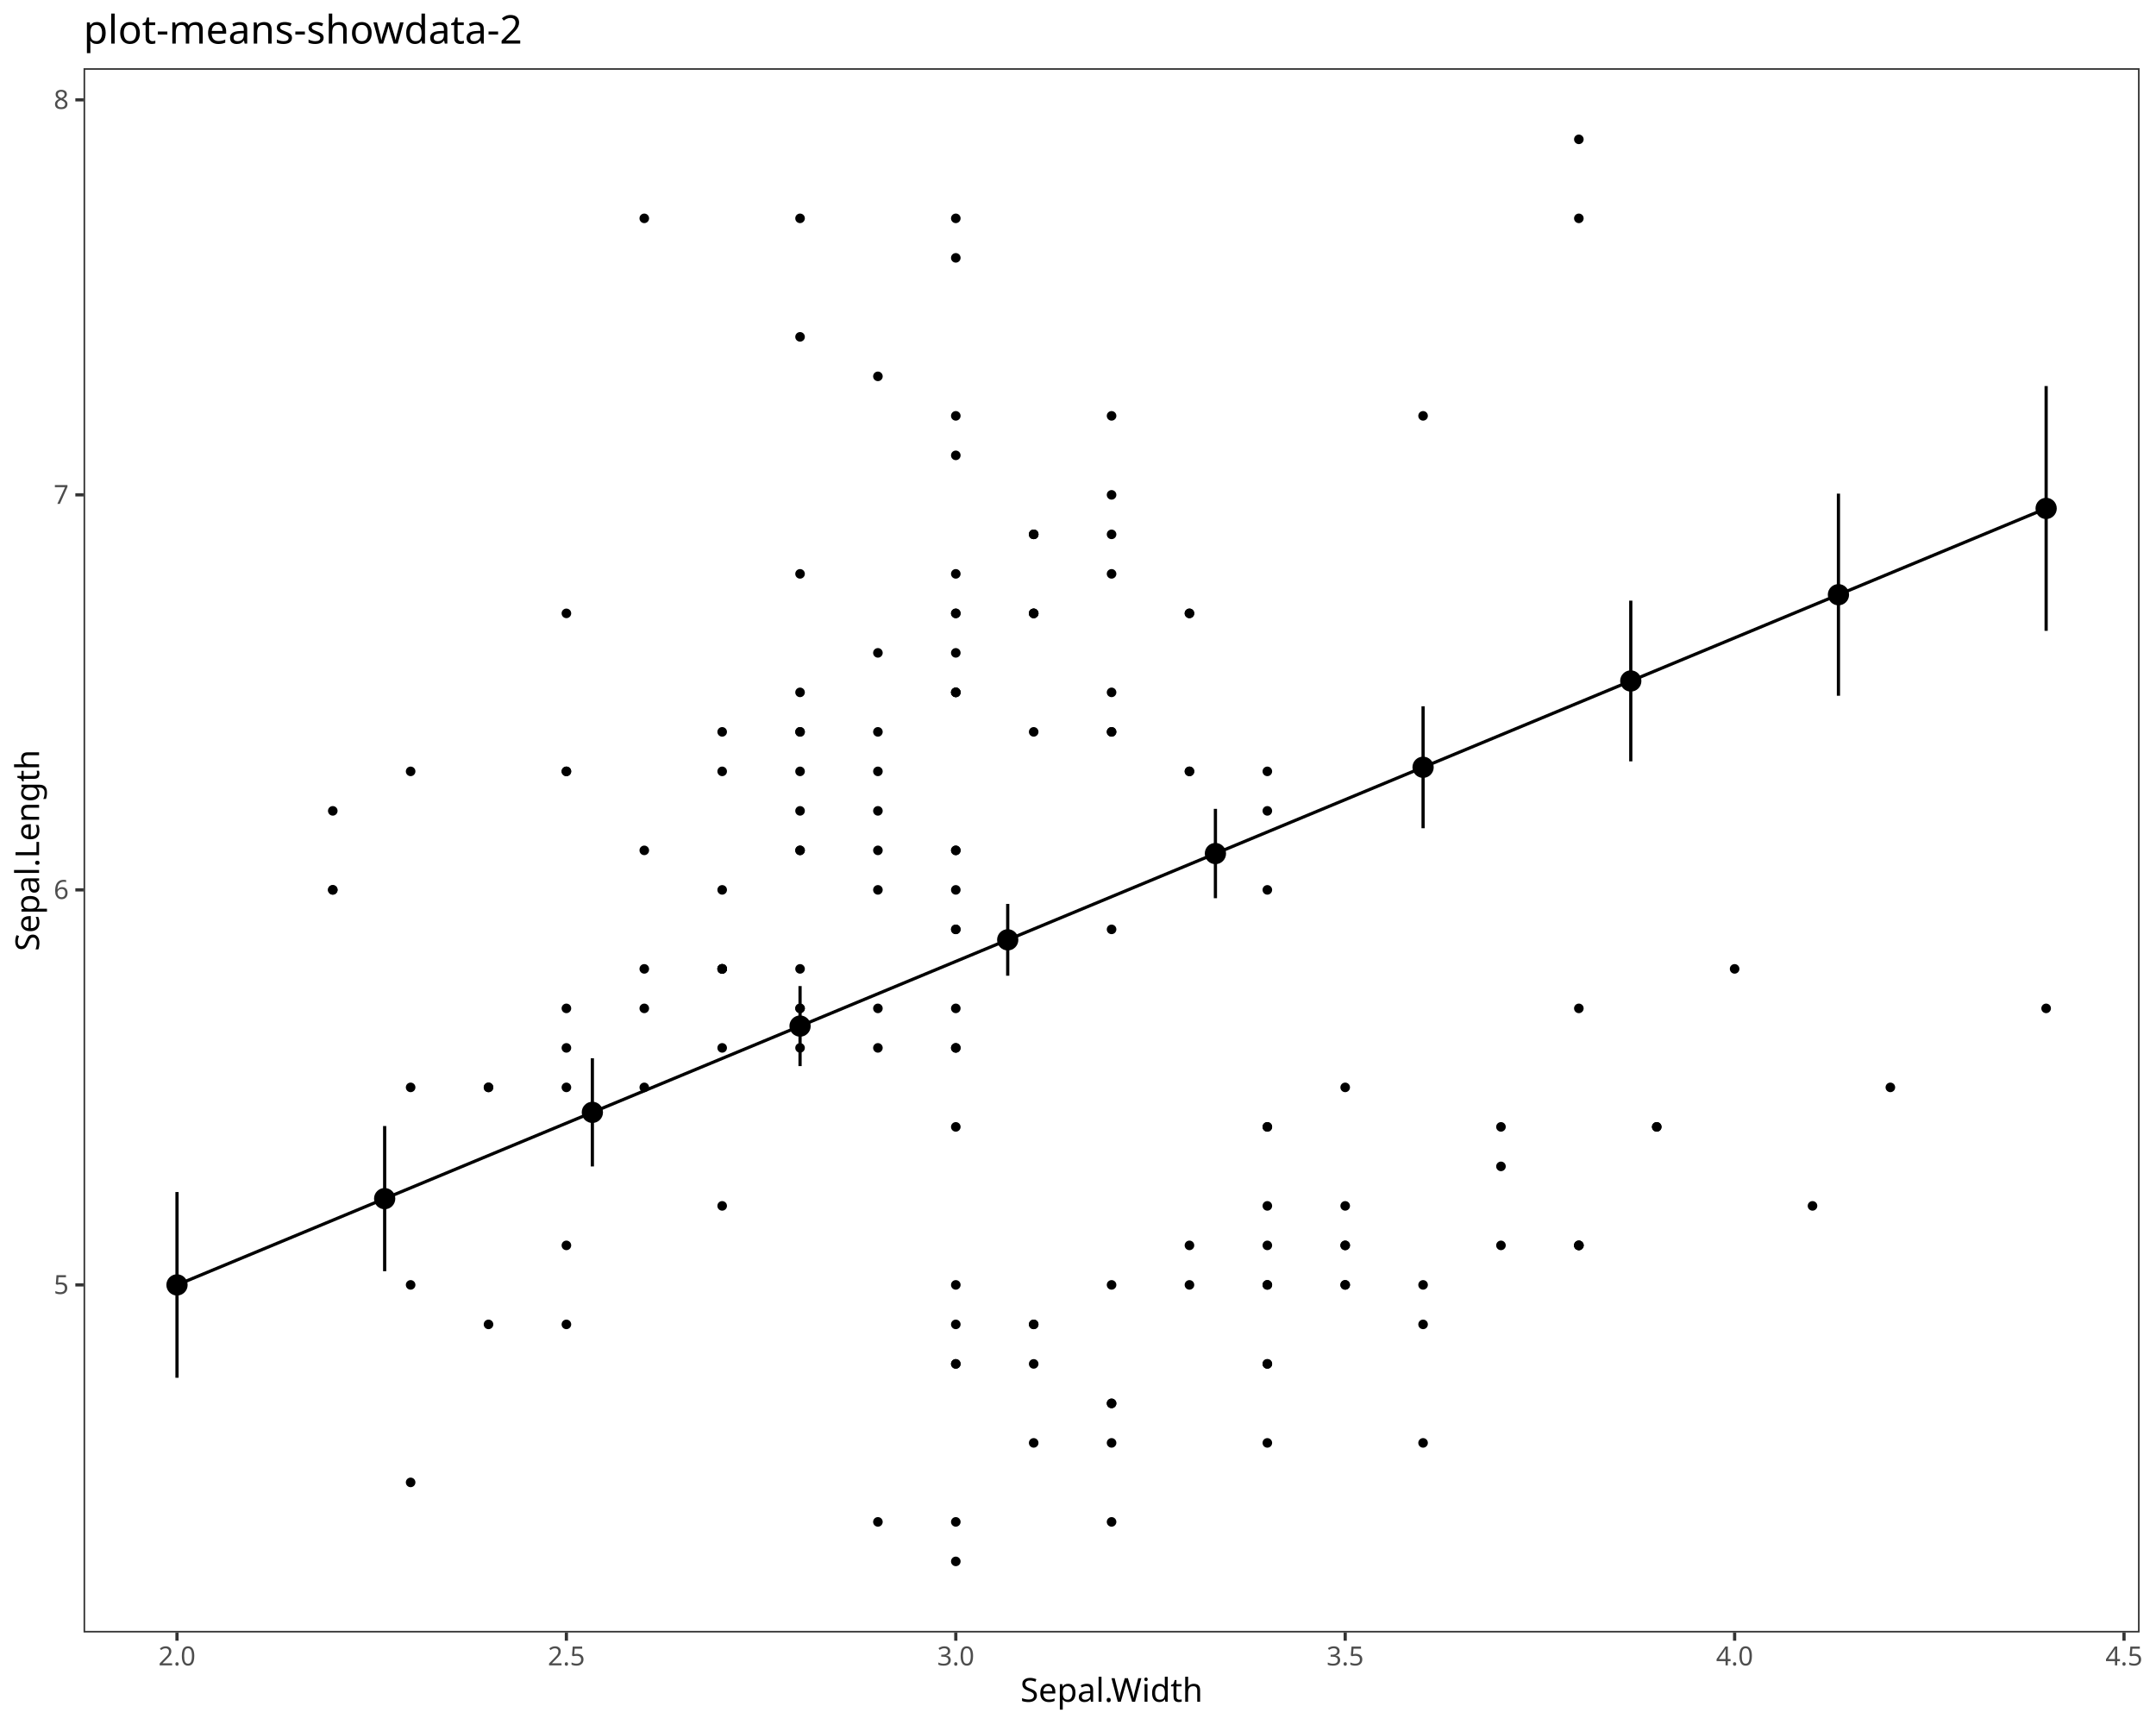
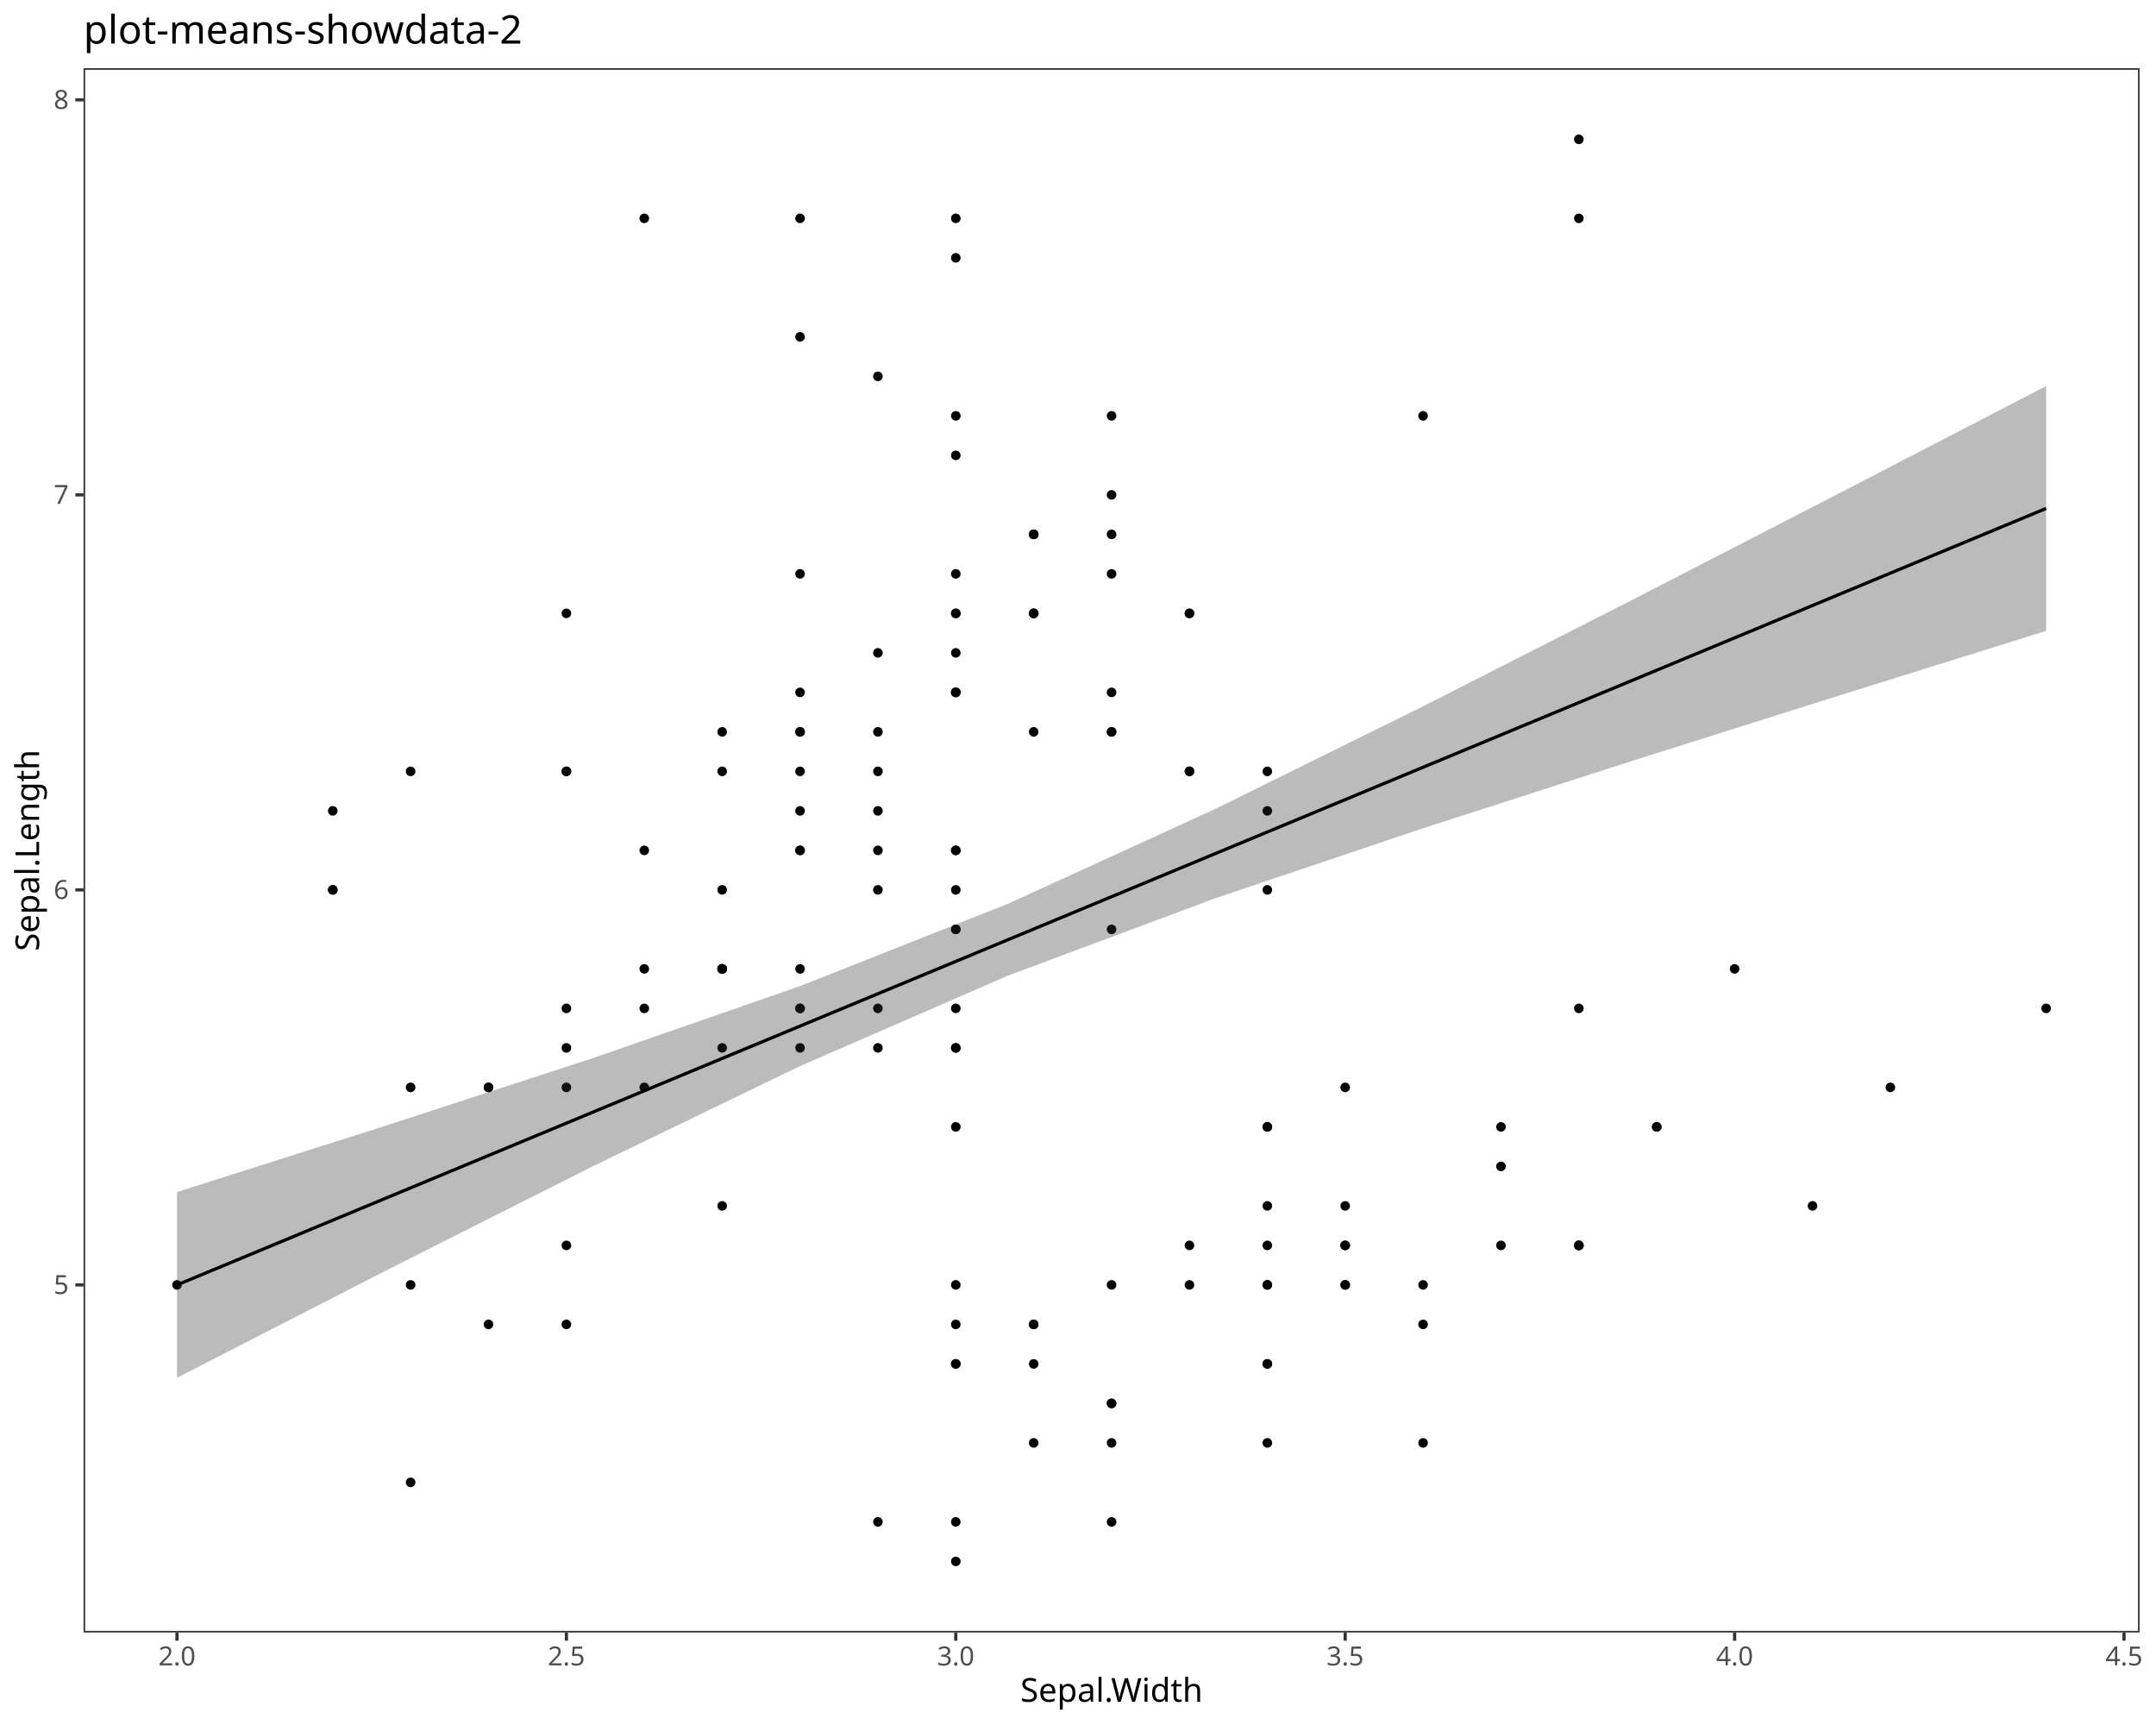
<svg xmlns="http://www.w3.org/2000/svg" class="svglite" data-engine-version="2.0" width="720.00pt" height="576.00pt" viewBox="0 0 720.00 576.00">
  <defs>
    <style type="text/css">
    .svglite line, .svglite polyline, .svglite polygon, .svglite path, .svglite rect, .svglite circle {
      fill: none;
      stroke: #000000;
      stroke-linecap: round;
      stroke-linejoin: round;
      stroke-miterlimit: 10.00;
    }
  </style>
  </defs>
  <rect width="100%" height="100%" style="stroke: none; fill: #FFFFFF;" />
  <defs>
    <clipPath id="cpMC4wMHw3MjAuMDB8MC4wMHw1NzYuMDA=">
      <rect x="0.00" y="0.00" width="720.00" height="576.00" />
    </clipPath>
  </defs>
  <g clip-path="url(#cpMC4wMHw3MjAuMDB8MC4wMHw1NzYuMDA=)">
    <rect x="0.00" y="0.00" width="720.00" height="576.00" style="stroke-width: 1.07; stroke: #FFFFFF; fill: #FFFFFF;" />
  </g>
  <defs>
    <clipPath id="cpMjcuOTB8NzE0LjUyfDIyLjc4fDU0NS4xMQ==">
      <rect x="27.90" y="22.78" width="686.62" height="522.33" />
    </clipPath>
  </defs>
  <g clip-path="url(#cpMjcuOTB8NzE0LjUyfDIyLjc4fDU0NS4xMQ==)">
    <rect x="27.90" y="22.78" width="686.62" height="522.33" style="stroke-width: 1.07; stroke: none; fill: #FFFFFF;" />
    <circle cx="449.23" cy="415.85" r="1.60" style="stroke-width: 0.00; stroke: none; fill: #000000;" />
    <circle cx="319.19" cy="442.23" r="1.60" style="stroke-width: 0.00; stroke: none; fill: #000000;" />
    <circle cx="371.21" cy="468.61" r="1.60" style="stroke-width: 0.00; stroke: none; fill: #000000;" />
    <circle cx="345.20" cy="481.80" r="1.60" style="stroke-width: 0.00; stroke: none; fill: #000000;" />
    <circle cx="475.24" cy="429.04" r="1.60" style="stroke-width: 0.00; stroke: none; fill: #000000;" />
    <circle cx="553.27" cy="376.28" r="1.60" style="stroke-width: 0.00; stroke: none; fill: #000000;" />
    <circle cx="423.23" cy="481.80" r="1.60" style="stroke-width: 0.00; stroke: none; fill: #000000;" />
    <circle cx="423.23" cy="429.04" r="1.60" style="stroke-width: 0.00; stroke: none; fill: #000000;" />
    <circle cx="293.18" cy="508.18" r="1.60" style="stroke-width: 0.00; stroke: none; fill: #000000;" />
    <circle cx="345.20" cy="442.23" r="1.60" style="stroke-width: 0.00; stroke: none; fill: #000000;" />
    <circle cx="501.25" cy="376.28" r="1.60" style="stroke-width: 0.00; stroke: none; fill: #000000;" />
    <circle cx="423.23" cy="455.42" r="1.60" style="stroke-width: 0.00; stroke: none; fill: #000000;" />
    <circle cx="319.19" cy="455.42" r="1.60" style="stroke-width: 0.00; stroke: none; fill: #000000;" />
    <circle cx="319.19" cy="521.37" r="1.60" style="stroke-width: 0.00; stroke: none; fill: #000000;" />
    <circle cx="579.28" cy="323.52" r="1.60" style="stroke-width: 0.00; stroke: none; fill: #000000;" />
    <circle cx="683.31" cy="336.71" r="1.60" style="stroke-width: 0.00; stroke: none; fill: #000000;" />
    <circle cx="553.27" cy="376.28" r="1.60" style="stroke-width: 0.00; stroke: none; fill: #000000;" />
    <circle cx="449.23" cy="415.85" r="1.60" style="stroke-width: 0.00; stroke: none; fill: #000000;" />
    <circle cx="527.26" cy="336.71" r="1.60" style="stroke-width: 0.00; stroke: none; fill: #000000;" />
    <circle cx="527.26" cy="415.85" r="1.60" style="stroke-width: 0.00; stroke: none; fill: #000000;" />
    <circle cx="423.23" cy="376.28" r="1.60" style="stroke-width: 0.00; stroke: none; fill: #000000;" />
    <circle cx="501.25" cy="415.85" r="1.60" style="stroke-width: 0.00; stroke: none; fill: #000000;" />
    <circle cx="475.24" cy="481.80" r="1.60" style="stroke-width: 0.00; stroke: none; fill: #000000;" />
    <circle cx="397.22" cy="415.85" r="1.60" style="stroke-width: 0.00; stroke: none; fill: #000000;" />
    <circle cx="423.23" cy="455.42" r="1.60" style="stroke-width: 0.00; stroke: none; fill: #000000;" />
    <circle cx="319.19" cy="429.04" r="1.60" style="stroke-width: 0.00; stroke: none; fill: #000000;" />
    <circle cx="423.23" cy="429.04" r="1.60" style="stroke-width: 0.00; stroke: none; fill: #000000;" />
    <circle cx="449.23" cy="402.66" r="1.60" style="stroke-width: 0.00; stroke: none; fill: #000000;" />
    <circle cx="423.23" cy="402.66" r="1.60" style="stroke-width: 0.00; stroke: none; fill: #000000;" />
    <circle cx="371.21" cy="468.61" r="1.60" style="stroke-width: 0.00; stroke: none; fill: #000000;" />
    <circle cx="345.20" cy="455.42" r="1.60" style="stroke-width: 0.00; stroke: none; fill: #000000;" />
    <circle cx="423.23" cy="376.28" r="1.60" style="stroke-width: 0.00; stroke: none; fill: #000000;" />
    <circle cx="605.29" cy="402.66" r="1.60" style="stroke-width: 0.00; stroke: none; fill: #000000;" />
    <circle cx="631.29" cy="363.09" r="1.60" style="stroke-width: 0.00; stroke: none; fill: #000000;" />
    <circle cx="345.20" cy="442.23" r="1.60" style="stroke-width: 0.00; stroke: none; fill: #000000;" />
    <circle cx="371.21" cy="429.04" r="1.60" style="stroke-width: 0.00; stroke: none; fill: #000000;" />
    <circle cx="449.23" cy="363.09" r="1.60" style="stroke-width: 0.00; stroke: none; fill: #000000;" />
    <circle cx="475.24" cy="442.23" r="1.60" style="stroke-width: 0.00; stroke: none; fill: #000000;" />
    <circle cx="319.19" cy="508.18" r="1.60" style="stroke-width: 0.00; stroke: none; fill: #000000;" />
    <circle cx="423.23" cy="415.85" r="1.60" style="stroke-width: 0.00; stroke: none; fill: #000000;" />
    <circle cx="449.23" cy="429.04" r="1.60" style="stroke-width: 0.00; stroke: none; fill: #000000;" />
    <circle cx="137.13" cy="494.99" r="1.60" style="stroke-width: 0.00; stroke: none; fill: #000000;" />
    <circle cx="371.21" cy="508.18" r="1.60" style="stroke-width: 0.00; stroke: none; fill: #000000;" />
    <circle cx="449.23" cy="429.04" r="1.60" style="stroke-width: 0.00; stroke: none; fill: #000000;" />
    <circle cx="527.26" cy="415.85" r="1.60" style="stroke-width: 0.00; stroke: none; fill: #000000;" />
    <circle cx="319.19" cy="455.42" r="1.60" style="stroke-width: 0.00; stroke: none; fill: #000000;" />
    <circle cx="527.26" cy="415.85" r="1.60" style="stroke-width: 0.00; stroke: none; fill: #000000;" />
    <circle cx="371.21" cy="481.80" r="1.60" style="stroke-width: 0.00; stroke: none; fill: #000000;" />
    <circle cx="501.25" cy="389.47" r="1.60" style="stroke-width: 0.00; stroke: none; fill: #000000;" />
    <circle cx="397.22" cy="429.04" r="1.60" style="stroke-width: 0.00; stroke: none; fill: #000000;" />
    <circle cx="371.21" cy="165.24" r="1.60" style="stroke-width: 0.00; stroke: none; fill: #000000;" />
    <circle cx="371.21" cy="244.38" r="1.60" style="stroke-width: 0.00; stroke: none; fill: #000000;" />
    <circle cx="345.20" cy="178.43" r="1.60" style="stroke-width: 0.00; stroke: none; fill: #000000;" />
    <circle cx="137.13" cy="363.09" r="1.60" style="stroke-width: 0.00; stroke: none; fill: #000000;" />
    <circle cx="267.18" cy="231.19" r="1.60" style="stroke-width: 0.00; stroke: none; fill: #000000;" />
    <circle cx="267.18" cy="336.71" r="1.60" style="stroke-width: 0.00; stroke: none; fill: #000000;" />
    <circle cx="397.22" cy="257.57" r="1.60" style="stroke-width: 0.00; stroke: none; fill: #000000;" />
    <circle cx="163.14" cy="442.23" r="1.60" style="stroke-width: 0.00; stroke: none; fill: #000000;" />
    <circle cx="293.18" cy="218.00" r="1.60" style="stroke-width: 0.00; stroke: none; fill: #000000;" />
    <circle cx="241.17" cy="402.66" r="1.60" style="stroke-width: 0.00; stroke: none; fill: #000000;" />
    <circle cx="59.11" cy="429.04" r="1.60" style="stroke-width: 0.00; stroke: none; fill: #000000;" />
    <circle cx="319.19" cy="310.33" r="1.60" style="stroke-width: 0.00; stroke: none; fill: #000000;" />
    <circle cx="111.13" cy="297.14" r="1.60" style="stroke-width: 0.00; stroke: none; fill: #000000;" />
    <circle cx="293.18" cy="283.95" r="1.60" style="stroke-width: 0.00; stroke: none; fill: #000000;" />
    <circle cx="293.18" cy="349.90" r="1.60" style="stroke-width: 0.00; stroke: none; fill: #000000;" />
    <circle cx="345.20" cy="204.81" r="1.60" style="stroke-width: 0.00; stroke: none; fill: #000000;" />
    <circle cx="319.19" cy="349.90" r="1.60" style="stroke-width: 0.00; stroke: none; fill: #000000;" />
    <circle cx="241.17" cy="323.52" r="1.60" style="stroke-width: 0.00; stroke: none; fill: #000000;" />
    <circle cx="111.13" cy="270.76" r="1.60" style="stroke-width: 0.00; stroke: none; fill: #000000;" />
    <circle cx="189.15" cy="349.90" r="1.60" style="stroke-width: 0.00; stroke: none; fill: #000000;" />
    <circle cx="371.21" cy="310.33" r="1.60" style="stroke-width: 0.00; stroke: none; fill: #000000;" />
    <circle cx="267.18" cy="283.95" r="1.60" style="stroke-width: 0.00; stroke: none; fill: #000000;" />
    <circle cx="189.15" cy="257.57" r="1.60" style="stroke-width: 0.00; stroke: none; fill: #000000;" />
    <circle cx="267.18" cy="283.95" r="1.60" style="stroke-width: 0.00; stroke: none; fill: #000000;" />
    <circle cx="293.18" cy="244.38" r="1.60" style="stroke-width: 0.00; stroke: none; fill: #000000;" />
    <circle cx="319.19" cy="218.00" r="1.60" style="stroke-width: 0.00; stroke: none; fill: #000000;" />
    <circle cx="267.18" cy="191.62" r="1.60" style="stroke-width: 0.00; stroke: none; fill: #000000;" />
    <circle cx="319.19" cy="204.81" r="1.60" style="stroke-width: 0.00; stroke: none; fill: #000000;" />
    <circle cx="293.18" cy="297.14" r="1.60" style="stroke-width: 0.00; stroke: none; fill: #000000;" />
    <circle cx="215.16" cy="336.71" r="1.60" style="stroke-width: 0.00; stroke: none; fill: #000000;" />
    <circle cx="163.14" cy="363.09" r="1.60" style="stroke-width: 0.00; stroke: none; fill: #000000;" />
    <circle cx="163.14" cy="363.09" r="1.60" style="stroke-width: 0.00; stroke: none; fill: #000000;" />
    <circle cx="241.17" cy="323.52" r="1.60" style="stroke-width: 0.00; stroke: none; fill: #000000;" />
    <circle cx="241.17" cy="297.14" r="1.60" style="stroke-width: 0.00; stroke: none; fill: #000000;" />
    <circle cx="319.19" cy="376.28" r="1.60" style="stroke-width: 0.00; stroke: none; fill: #000000;" />
    <circle cx="423.23" cy="297.14" r="1.60" style="stroke-width: 0.00; stroke: none; fill: #000000;" />
    <circle cx="345.20" cy="204.81" r="1.60" style="stroke-width: 0.00; stroke: none; fill: #000000;" />
    <circle cx="137.13" cy="257.57" r="1.60" style="stroke-width: 0.00; stroke: none; fill: #000000;" />
    <circle cx="319.19" cy="349.90" r="1.60" style="stroke-width: 0.00; stroke: none; fill: #000000;" />
    <circle cx="189.15" cy="363.09" r="1.60" style="stroke-width: 0.00; stroke: none; fill: #000000;" />
    <circle cx="215.16" cy="363.09" r="1.60" style="stroke-width: 0.00; stroke: none; fill: #000000;" />
    <circle cx="319.19" cy="283.95" r="1.60" style="stroke-width: 0.00; stroke: none; fill: #000000;" />
    <circle cx="215.16" cy="323.52" r="1.60" style="stroke-width: 0.00; stroke: none; fill: #000000;" />
    <circle cx="137.13" cy="429.04" r="1.60" style="stroke-width: 0.00; stroke: none; fill: #000000;" />
    <circle cx="241.17" cy="349.90" r="1.60" style="stroke-width: 0.00; stroke: none; fill: #000000;" />
    <circle cx="319.19" cy="336.71" r="1.60" style="stroke-width: 0.00; stroke: none; fill: #000000;" />
    <circle cx="293.18" cy="336.71" r="1.60" style="stroke-width: 0.00; stroke: none; fill: #000000;" />
    <circle cx="293.18" cy="270.76" r="1.60" style="stroke-width: 0.00; stroke: none; fill: #000000;" />
    <circle cx="189.15" cy="415.85" r="1.60" style="stroke-width: 0.00; stroke: none; fill: #000000;" />
    <circle cx="267.18" cy="336.71" r="1.60" style="stroke-width: 0.00; stroke: none; fill: #000000;" />
    <circle cx="397.22" cy="257.57" r="1.60" style="stroke-width: 0.00; stroke: none; fill: #000000;" />
    <circle cx="241.17" cy="323.52" r="1.60" style="stroke-width: 0.00; stroke: none; fill: #000000;" />
    <circle cx="319.19" cy="152.05" r="1.60" style="stroke-width: 0.00; stroke: none; fill: #000000;" />
    <circle cx="293.18" cy="257.57" r="1.60" style="stroke-width: 0.00; stroke: none; fill: #000000;" />
    <circle cx="319.19" cy="231.19" r="1.60" style="stroke-width: 0.00; stroke: none; fill: #000000;" />
    <circle cx="319.19" cy="86.10" r="1.60" style="stroke-width: 0.00; stroke: none; fill: #000000;" />
    <circle cx="189.15" cy="442.23" r="1.60" style="stroke-width: 0.00; stroke: none; fill: #000000;" />
    <circle cx="293.18" cy="125.67" r="1.60" style="stroke-width: 0.00; stroke: none; fill: #000000;" />
    <circle cx="189.15" cy="204.81" r="1.60" style="stroke-width: 0.00; stroke: none; fill: #000000;" />
    <circle cx="475.24" cy="138.86" r="1.60" style="stroke-width: 0.00; stroke: none; fill: #000000;" />
    <circle cx="371.21" cy="231.19" r="1.60" style="stroke-width: 0.00; stroke: none; fill: #000000;" />
    <circle cx="241.17" cy="244.38" r="1.60" style="stroke-width: 0.00; stroke: none; fill: #000000;" />
    <circle cx="319.19" cy="191.62" r="1.60" style="stroke-width: 0.00; stroke: none; fill: #000000;" />
    <circle cx="189.15" cy="336.71" r="1.60" style="stroke-width: 0.00; stroke: none; fill: #000000;" />
    <circle cx="267.18" cy="323.52" r="1.60" style="stroke-width: 0.00; stroke: none; fill: #000000;" />
    <circle cx="371.21" cy="244.38" r="1.60" style="stroke-width: 0.00; stroke: none; fill: #000000;" />
    <circle cx="319.19" cy="231.19" r="1.60" style="stroke-width: 0.00; stroke: none; fill: #000000;" />
    <circle cx="527.26" cy="72.91" r="1.60" style="stroke-width: 0.00; stroke: none; fill: #000000;" />
    <circle cx="215.16" cy="72.91" r="1.60" style="stroke-width: 0.00; stroke: none; fill: #000000;" />
    <circle cx="111.13" cy="297.14" r="1.60" style="stroke-width: 0.00; stroke: none; fill: #000000;" />
    <circle cx="371.21" cy="178.43" r="1.60" style="stroke-width: 0.00; stroke: none; fill: #000000;" />
    <circle cx="267.18" cy="349.90" r="1.60" style="stroke-width: 0.00; stroke: none; fill: #000000;" />
    <circle cx="267.18" cy="72.91" r="1.60" style="stroke-width: 0.00; stroke: none; fill: #000000;" />
    <circle cx="241.17" cy="257.57" r="1.60" style="stroke-width: 0.00; stroke: none; fill: #000000;" />
    <circle cx="397.22" cy="204.81" r="1.60" style="stroke-width: 0.00; stroke: none; fill: #000000;" />
    <circle cx="371.21" cy="138.86" r="1.60" style="stroke-width: 0.00; stroke: none; fill: #000000;" />
    <circle cx="267.18" cy="270.76" r="1.60" style="stroke-width: 0.00; stroke: none; fill: #000000;" />
    <circle cx="319.19" cy="283.95" r="1.60" style="stroke-width: 0.00; stroke: none; fill: #000000;" />
    <circle cx="267.18" cy="244.38" r="1.60" style="stroke-width: 0.00; stroke: none; fill: #000000;" />
    <circle cx="319.19" cy="138.86" r="1.60" style="stroke-width: 0.00; stroke: none; fill: #000000;" />
    <circle cx="267.18" cy="112.48" r="1.60" style="stroke-width: 0.00; stroke: none; fill: #000000;" />
    <circle cx="527.26" cy="46.53" r="1.60" style="stroke-width: 0.00; stroke: none; fill: #000000;" />
    <circle cx="267.18" cy="244.38" r="1.60" style="stroke-width: 0.00; stroke: none; fill: #000000;" />
    <circle cx="267.18" cy="257.57" r="1.60" style="stroke-width: 0.00; stroke: none; fill: #000000;" />
    <circle cx="215.16" cy="283.95" r="1.60" style="stroke-width: 0.00; stroke: none; fill: #000000;" />
    <circle cx="319.19" cy="72.91" r="1.60" style="stroke-width: 0.00; stroke: none; fill: #000000;" />
    <circle cx="423.23" cy="257.57" r="1.60" style="stroke-width: 0.00; stroke: none; fill: #000000;" />
    <circle cx="345.20" cy="244.38" r="1.60" style="stroke-width: 0.00; stroke: none; fill: #000000;" />
    <circle cx="319.19" cy="297.14" r="1.60" style="stroke-width: 0.00; stroke: none; fill: #000000;" />
    <circle cx="345.20" cy="178.43" r="1.60" style="stroke-width: 0.00; stroke: none; fill: #000000;" />
    <circle cx="345.20" cy="204.81" r="1.60" style="stroke-width: 0.00; stroke: none; fill: #000000;" />
    <circle cx="345.20" cy="178.43" r="1.60" style="stroke-width: 0.00; stroke: none; fill: #000000;" />
    <circle cx="241.17" cy="323.52" r="1.60" style="stroke-width: 0.00; stroke: none; fill: #000000;" />
    <circle cx="371.21" cy="191.62" r="1.60" style="stroke-width: 0.00; stroke: none; fill: #000000;" />
    <circle cx="397.22" cy="204.81" r="1.60" style="stroke-width: 0.00; stroke: none; fill: #000000;" />
    <circle cx="319.19" cy="204.81" r="1.60" style="stroke-width: 0.00; stroke: none; fill: #000000;" />
    <circle cx="189.15" cy="257.57" r="1.60" style="stroke-width: 0.00; stroke: none; fill: #000000;" />
    <circle cx="319.19" cy="231.19" r="1.60" style="stroke-width: 0.00; stroke: none; fill: #000000;" />
    <circle cx="423.23" cy="270.76" r="1.60" style="stroke-width: 0.00; stroke: none; fill: #000000;" />
    <circle cx="319.19" cy="310.33" r="1.60" style="stroke-width: 0.00; stroke: none; fill: #000000;" />
+     <polygon points="59.11,398.03 128.46,376.00 197.82,353.37 267.18,329.27 336.53,301.82 405.89,270.09 475.24,235.84 544.60,200.56 613.95,164.84 683.31,128.90 683.31,210.65 613.95,232.32 544.60,254.22 475.24,276.56 405.89,299.92 336.53,325.81 267.18,355.98 197.82,389.50 128.46,424.48 59.11,460.06 " style="stroke-width: 0.00; stroke: none; stroke-linecap: butt; fill: #333333; fill-opacity: 0.33;" />
+     <polyline points="59.11,398.03 128.46,376.00 197.82,353.37 267.18,329.27 336.53,301.82 405.89,270.09 475.24,235.84 544.60,200.56 613.95,164.84 683.31,128.90 " style="stroke-width: 1.07; stroke: none; stroke-linecap: butt;" />
+     <polyline points="683.31,210.65 613.95,232.32 544.60,254.22 475.24,276.56 405.89,299.92 336.53,325.81 267.18,355.98 197.82,389.50 128.46,424.48 59.11,460.06 " style="stroke-width: 1.07; stroke: none; stroke-linecap: butt;" />
    <polyline points="59.11,429.05 128.46,400.24 197.82,371.43 267.18,342.62 336.53,313.82 405.89,285.01 475.24,256.20 544.60,227.39 613.95,198.58 683.31,169.77 " style="stroke-width: 1.07; stroke-linecap: butt;" />
-     <line x1="59.11" y1="460.06" x2="59.11" y2="398.03" style="stroke-width: 1.07; stroke-linecap: butt;" />
-     <line x1="128.46" y1="424.48" x2="128.46" y2="376.00" style="stroke-width: 1.07; stroke-linecap: butt;" />
-     <line x1="197.82" y1="389.50" x2="197.82" y2="353.37" style="stroke-width: 1.07; stroke-linecap: butt;" />
-     <line x1="267.18" y1="355.98" x2="267.18" y2="329.27" style="stroke-width: 1.07; stroke-linecap: butt;" />
-     <line x1="336.53" y1="325.81" x2="336.53" y2="301.82" style="stroke-width: 1.07; stroke-linecap: butt;" />
-     <line x1="405.89" y1="299.92" x2="405.89" y2="270.09" style="stroke-width: 1.07; stroke-linecap: butt;" />
-     <line x1="475.24" y1="276.56" x2="475.24" y2="235.84" style="stroke-width: 1.07; stroke-linecap: butt;" />
-     <line x1="544.60" y1="254.22" x2="544.60" y2="200.56" style="stroke-width: 1.07; stroke-linecap: butt;" />
-     <line x1="613.95" y1="232.32" x2="613.95" y2="164.84" style="stroke-width: 1.07; stroke-linecap: butt;" />
-     <line x1="683.31" y1="210.65" x2="683.31" y2="128.90" style="stroke-width: 1.07; stroke-linecap: butt;" />
-     <circle cx="59.11" cy="429.05" r="2.84" style="stroke-width: 1.42; fill: #000000;" />
-     <circle cx="128.46" cy="400.24" r="2.84" style="stroke-width: 1.42; fill: #000000;" />
-     <circle cx="197.82" cy="371.43" r="2.84" style="stroke-width: 1.42; fill: #000000;" />
-     <circle cx="267.18" cy="342.62" r="2.84" style="stroke-width: 1.42; fill: #000000;" />
-     <circle cx="336.53" cy="313.82" r="2.84" style="stroke-width: 1.42; fill: #000000;" />
-     <circle cx="405.89" cy="285.01" r="2.84" style="stroke-width: 1.42; fill: #000000;" />
-     <circle cx="475.24" cy="256.20" r="2.84" style="stroke-width: 1.42; fill: #000000;" />
-     <circle cx="544.60" cy="227.39" r="2.84" style="stroke-width: 1.42; fill: #000000;" />
-     <circle cx="613.95" cy="198.58" r="2.84" style="stroke-width: 1.42; fill: #000000;" />
-     <circle cx="683.31" cy="169.77" r="2.84" style="stroke-width: 1.42; fill: #000000;" />
    <rect x="27.90" y="22.78" width="686.62" height="522.33" style="stroke-width: 1.07; stroke: #333333;" />
  </g>
  <g clip-path="url(#cpMC4wMHw3MjAuMDB8MC4wMHw1NzYuMDA=)">
    <text x="22.97" y="432.07" text-anchor="end" style="font-size: 8.80px; fill: #4D4D4D; font-family: sans;" textLength="4.89px" lengthAdjust="spacingAndGlyphs">5</text>
    <text x="22.97" y="300.17" text-anchor="end" style="font-size: 8.80px; fill: #4D4D4D; font-family: sans;" textLength="4.89px" lengthAdjust="spacingAndGlyphs">6</text>
    <text x="22.97" y="168.26" text-anchor="end" style="font-size: 8.80px; fill: #4D4D4D; font-family: sans;" textLength="4.89px" lengthAdjust="spacingAndGlyphs">7</text>
    <text x="22.97" y="36.36" text-anchor="end" style="font-size: 8.80px; fill: #4D4D4D; font-family: sans;" textLength="4.89px" lengthAdjust="spacingAndGlyphs">8</text>
    <polyline points="25.16,429.04 27.90,429.04 " style="stroke-width: 1.07; stroke: #333333; stroke-linecap: butt;" />
    <polyline points="25.16,297.14 27.90,297.14 " style="stroke-width: 1.07; stroke: #333333; stroke-linecap: butt;" />
    <polyline points="25.16,165.24 27.90,165.24 " style="stroke-width: 1.07; stroke: #333333; stroke-linecap: butt;" />
    <polyline points="25.16,33.34 27.90,33.34 " style="stroke-width: 1.07; stroke: #333333; stroke-linecap: butt;" />
    <polyline points="59.11,547.85 59.11,545.11 " style="stroke-width: 1.07; stroke: #333333; stroke-linecap: butt;" />
    <polyline points="189.15,547.85 189.15,545.11 " style="stroke-width: 1.07; stroke: #333333; stroke-linecap: butt;" />
    <polyline points="319.19,547.85 319.19,545.11 " style="stroke-width: 1.07; stroke: #333333; stroke-linecap: butt;" />
    <polyline points="449.23,547.85 449.23,545.11 " style="stroke-width: 1.07; stroke: #333333; stroke-linecap: butt;" />
    <polyline points="579.28,547.85 579.28,545.11 " style="stroke-width: 1.07; stroke: #333333; stroke-linecap: butt;" />
    <polyline points="709.32,547.85 709.32,545.11 " style="stroke-width: 1.07; stroke: #333333; stroke-linecap: butt;" />
    <text x="59.11" y="556.10" text-anchor="middle" style="font-size: 8.80px; fill: #4D4D4D; font-family: sans;" textLength="12.23px" lengthAdjust="spacingAndGlyphs">2.0</text>
    <text x="189.15" y="556.10" text-anchor="middle" style="font-size: 8.80px; fill: #4D4D4D; font-family: sans;" textLength="12.23px" lengthAdjust="spacingAndGlyphs">2.5</text>
    <text x="319.19" y="556.10" text-anchor="middle" style="font-size: 8.80px; fill: #4D4D4D; font-family: sans;" textLength="12.23px" lengthAdjust="spacingAndGlyphs">3.0</text>
    <text x="449.23" y="556.10" text-anchor="middle" style="font-size: 8.80px; fill: #4D4D4D; font-family: sans;" textLength="12.23px" lengthAdjust="spacingAndGlyphs">3.5</text>
    <text x="579.28" y="556.10" text-anchor="middle" style="font-size: 8.80px; fill: #4D4D4D; font-family: sans;" textLength="12.23px" lengthAdjust="spacingAndGlyphs">4.0</text>
    <text x="709.32" y="556.10" text-anchor="middle" style="font-size: 8.80px; fill: #4D4D4D; font-family: sans;" textLength="12.23px" lengthAdjust="spacingAndGlyphs">4.5</text>
    <text x="371.21" y="568.24" text-anchor="middle" style="font-size: 11.00px; font-family: sans;" textLength="59.31px" lengthAdjust="spacingAndGlyphs">Sepal.Width</text>
    <text transform="translate(13.05,283.95) rotate(-90)" text-anchor="middle" style="font-size: 11.00px; font-family: sans;" textLength="64.84px" lengthAdjust="spacingAndGlyphs">Sepal.Length</text>
    <text x="27.90" y="14.56" style="font-size: 13.20px; font-family: sans;" textLength="137.96px" lengthAdjust="spacingAndGlyphs">plot-means-showdata-2</text>
  </g>
</svg>
